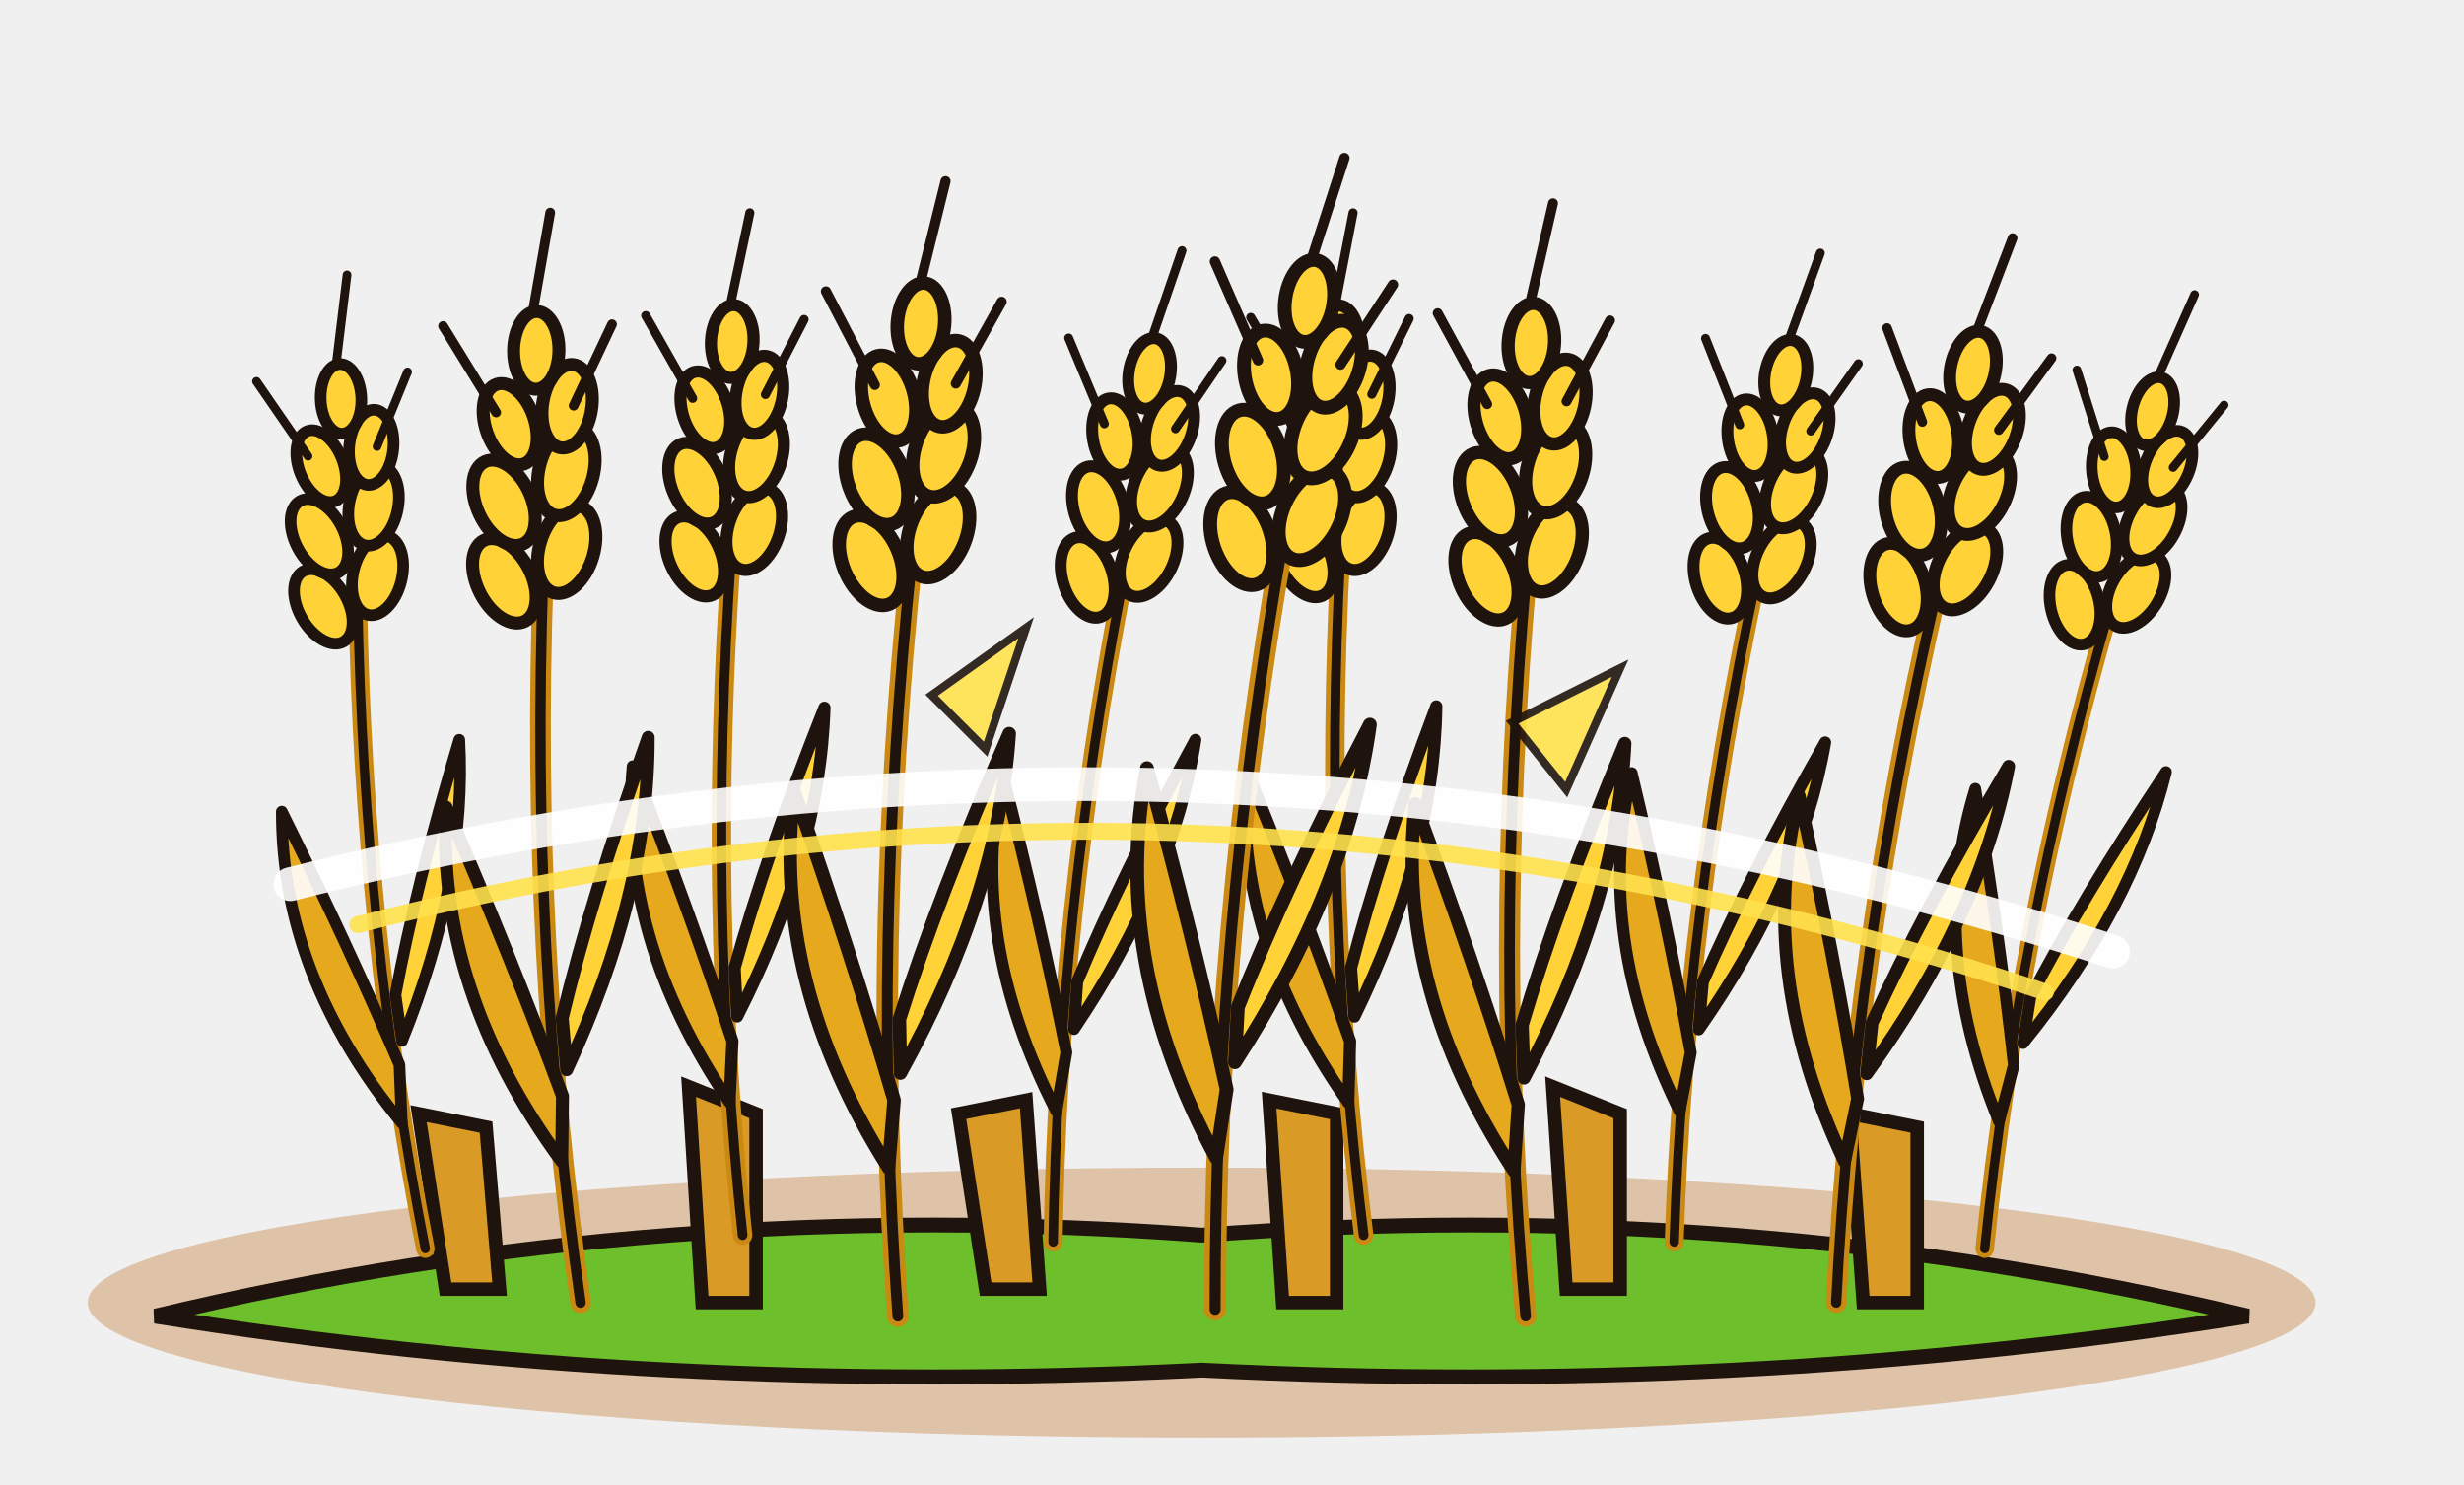
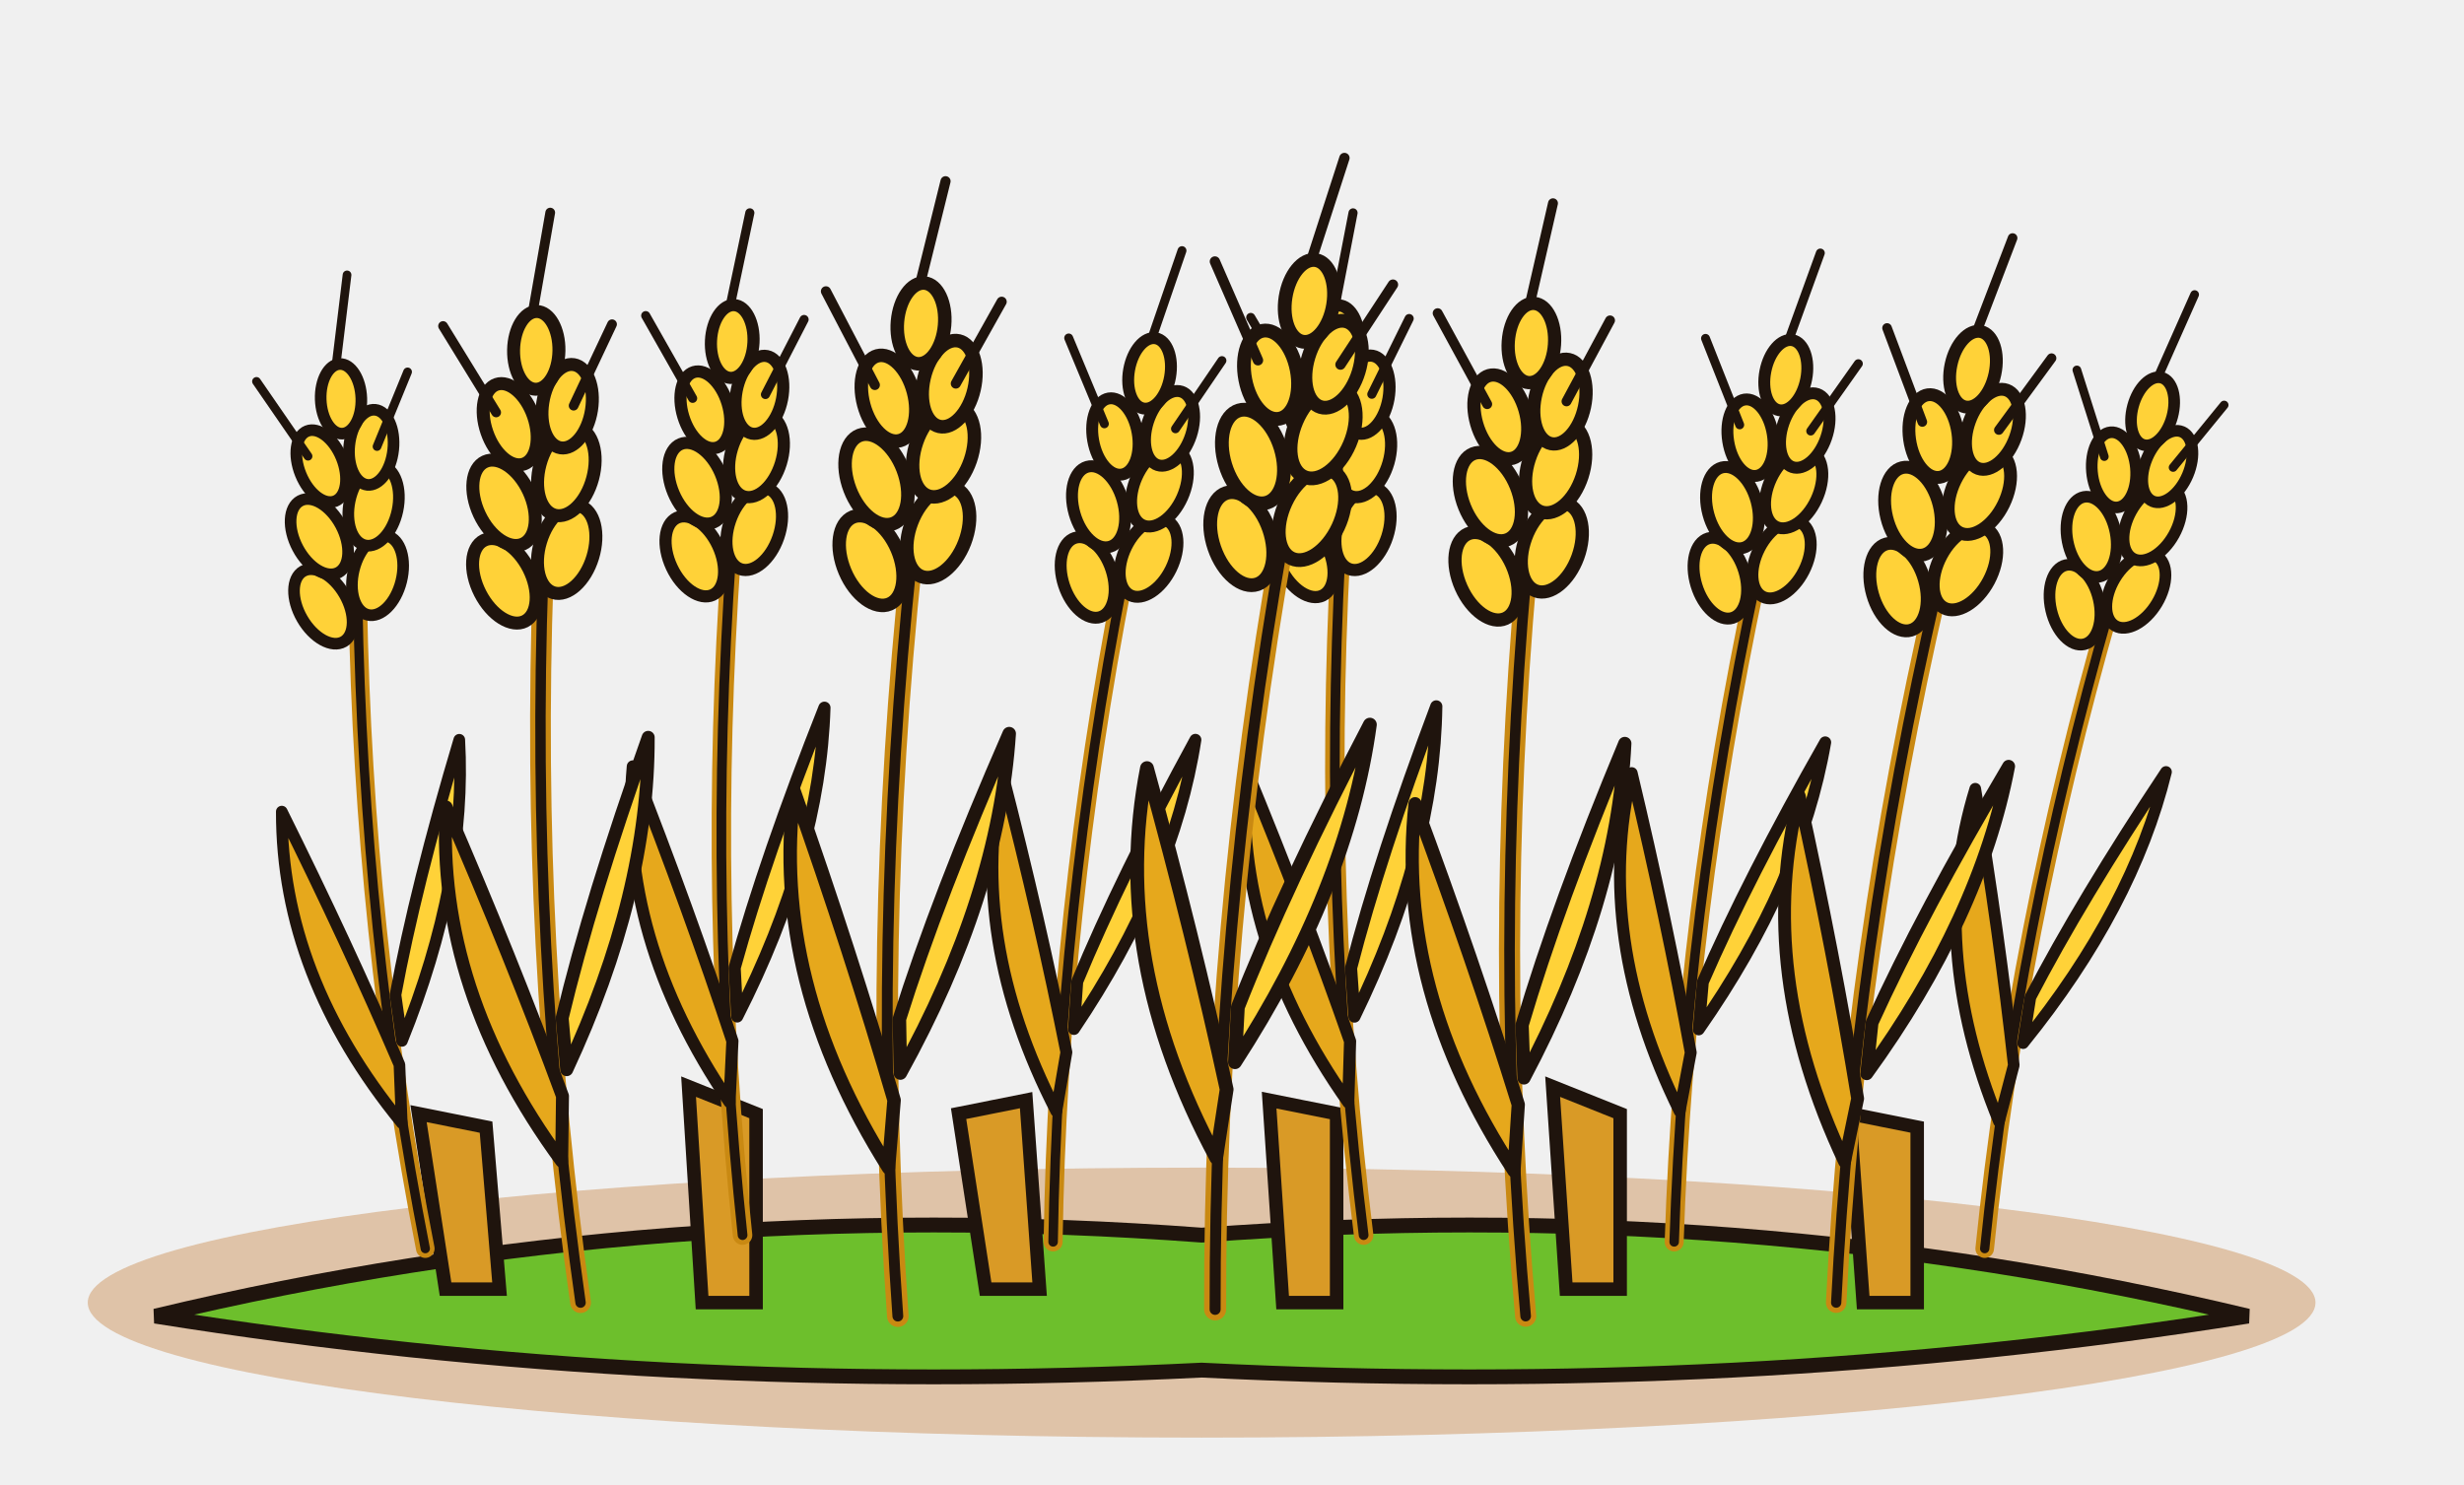
<svg xmlns="http://www.w3.org/2000/svg" viewBox="32 137 365 220" width="365" height="220">
  <defs>
    <linearGradient id="cardBg" x1="0" y1="0" x2="0" y2="1">
      <stop offset="0%" stop-color="#fcfaff" />
      <stop offset="100%" stop-color="#f2ecfa" />
    </linearGradient>
    <linearGradient id="wheatGold" x1="0" y1="0" x2="0" y2="1">
      <stop offset="0%" stop-color="#ffe761" />
      <stop offset="60%" stop-color="#f5be2e" />
      <stop offset="100%" stop-color="#cc8b14" />
    </linearGradient>
    <linearGradient id="sackGrad" x1="0.2" y1="0" x2="0.8" y2="1">
      <stop offset="0%" stop-color="#ffe18c" />
      <stop offset="55%" stop-color="#f2be57" />
      <stop offset="100%" stop-color="#cc8d2b" />
    </linearGradient>
    <linearGradient id="woodHandle" x1="0" y1="0" x2="1" y2="1">
      <stop offset="0%" stop-color="#e38d3b" />
      <stop offset="100%" stop-color="#8c4514" />
    </linearGradient>
    <linearGradient id="bladeGrad" x1="0" y1="0" x2="1" y2="1">
      <stop offset="0%" stop-color="#ffffff" />
      <stop offset="50%" stop-color="#cfd8de" />
      <stop offset="100%" stop-color="#8b99a3" />
    </linearGradient>
    <linearGradient id="oxGrad" x1="0.2" y1="0" x2="0.8" y2="1">
      <stop offset="0%" stop-color="#fffdf8" />
      <stop offset="65%" stop-color="#f7ead4" />
      <stop offset="100%" stop-color="#e3c8a1" />
    </linearGradient>
    <linearGradient id="hornGrad" x1="0" y1="0" x2="1" y2="1">
      <stop offset="0%" stop-color="#9e6642" />
      <stop offset="100%" stop-color="#59331d" />
    </linearGradient>
    <linearGradient id="bellGrad" x1="0" y1="0" x2="1" y2="1">
      <stop offset="0%" stop-color="#ffea61" />
      <stop offset="55%" stop-color="#f5b81d" />
      <stop offset="100%" stop-color="#c47e0e" />
    </linearGradient>
    <linearGradient id="chickenGrad" x1="0.2" y1="0" x2="0.8" y2="1">
      <stop offset="0%" stop-color="#fff3d6" />
      <stop offset="55%" stop-color="#f7b754" />
      <stop offset="100%" stop-color="#cf7129" />
    </linearGradient>
    <linearGradient id="basketGrad" x1="0" y1="0" x2="1" y2="0">
      <stop offset="0%" stop-color="#f0b654" />
      <stop offset="55%" stop-color="#d48e32" />
      <stop offset="100%" stop-color="#9e6019" />
    </linearGradient>
    <g id="patchStalk" stroke="#1f140d" stroke-linejoin="round" stroke-linecap="round">
      <path d="M0,0 Q-3,-55 4,-112" fill="none" stroke="#c98912" stroke-width="3.2" />
      <path d="M0,0 Q-3,-55 4,-112" fill="none" stroke="#1f140d" stroke-width="1.6" />
      <path d="M-1,-22 Q-18,-50 -14,-78 Q-6,-54 0,-32 Z" fill="#e6a81c" stroke-width="2" />
      <path d="M1,-36 Q16,-62 18,-86 Q7,-62 1,-44 Z" fill="#ffd238" stroke-width="2" />
      <g fill="#ffd238" stroke-width="2">
        <ellipse cx="-2" cy="-112" rx="4.2" ry="7" transform="rotate(-22 -2 -112)" />
        <ellipse cx="8" cy="-116" rx="4.2" ry="7" transform="rotate(22 8 -116)" />
        <ellipse cx="-1" cy="-124" rx="4.2" ry="7" transform="rotate(-20 -1 -124)" />
        <ellipse cx="9" cy="-128" rx="4.2" ry="7" transform="rotate(20 9 -128)" />
        <ellipse cx="1" cy="-136" rx="3.8" ry="6.5" transform="rotate(-14 1 -136)" />
        <ellipse cx="10" cy="-138" rx="3.8" ry="6.5" transform="rotate(14 10 -138)" />
        <ellipse cx="6" cy="-147" rx="3.5" ry="6" transform="rotate(6 6 -147)" />
      </g>
      <path d="M6,-153 L10,-168 M-1,-138 L-8,-152 M11,-138 L18,-150" fill="none" stroke-width="1.5" />
    </g>
  </defs>
  <g id="asset-wheat-patch" transform="translate(210, 326)">
    <ellipse cx="0" cy="4" rx="165" ry="20" fill="#c98b4f" opacity="0.45" />
    <path d="M-155,6 Q-80,-12 0,-6 Q80,-12 155,6 Q80,18 0,14 Q-80,18 -155,6 Z" fill="#6dbf2c" stroke="#1f140d" stroke-width="2.2" />
    <g id="patch-stubble" stroke="#1f140d" stroke-width="2" fill="#d99a26">
      <path d="M-112,2 L-116,-24 L-106,-22 L-104,2 Z" />
      <path d="M-74,4 L-76,-28 L-66,-24 L-66,4 Z" />
      <path d="M-32,2 L-36,-24 L-26,-26 L-24,2 Z" />
      <path d="M12,4 L10,-26 L20,-24 L20,4 Z" />
      <path d="M54,2 L52,-28 L62,-24 L62,2 Z" />
      <path d="M98,4 L96,-24 L106,-22 L106,4 Z" />
    </g>
    <g id="patch-back-row">
      <use href="#patchStalk" transform="translate(-115, -4) scale(0.86) rotate(-8)" />
      <use href="#patchStalk" transform="translate(-68, -6) scale(0.90) rotate(-3)" />
      <use href="#patchStalk" transform="translate(-22, -5) scale(0.88) rotate(4)" />
      <use href="#patchStalk" transform="translate(24, -6) scale(0.90) rotate(-4)" />
      <use href="#patchStalk" transform="translate(70, -5) scale(0.88) rotate(5)" />
      <use href="#patchStalk" transform="translate(116, -4) scale(0.86) rotate(9)" />
    </g>
    <g id="patch-front-row">
      <use href="#patchStalk" transform="translate(-92, 4) scale(0.96) rotate(-5)" />
      <use href="#patchStalk" transform="translate(-45, 6) scale(1.0) rotate(-1)" />
      <use href="#patchStalk" transform="translate(2, 5) scale(1.02) rotate(3)" />
      <use href="#patchStalk" transform="translate(48, 6) scale(0.98) rotate(-2)" />
      <use href="#patchStalk" transform="translate(94, 4) scale(0.95) rotate(6)" />
    </g>
-     <g id="patch-cut-fx" opacity="0.9">
+     <g id="patch-cut-fx" opacity="0">
      <path d="M-135,-58 Q0,-92 135,-48" fill="none" stroke="#ffffff" stroke-width="5" stroke-linecap="round" />
      <path d="M-125,-52 Q0,-84 125,-42" fill="none" stroke="#ffe14d" stroke-width="2.5" stroke-linecap="round" />
      <polygon points="-40,-86 -26,-96 -32,-78" fill="#ffe14d" stroke="#1f140d" stroke-width="1.2" />
      <polygon points="46,-82 62,-90 54,-72" fill="#ffe14d" stroke="#1f140d" stroke-width="1.2" />
    </g>
  </g>
</svg>
